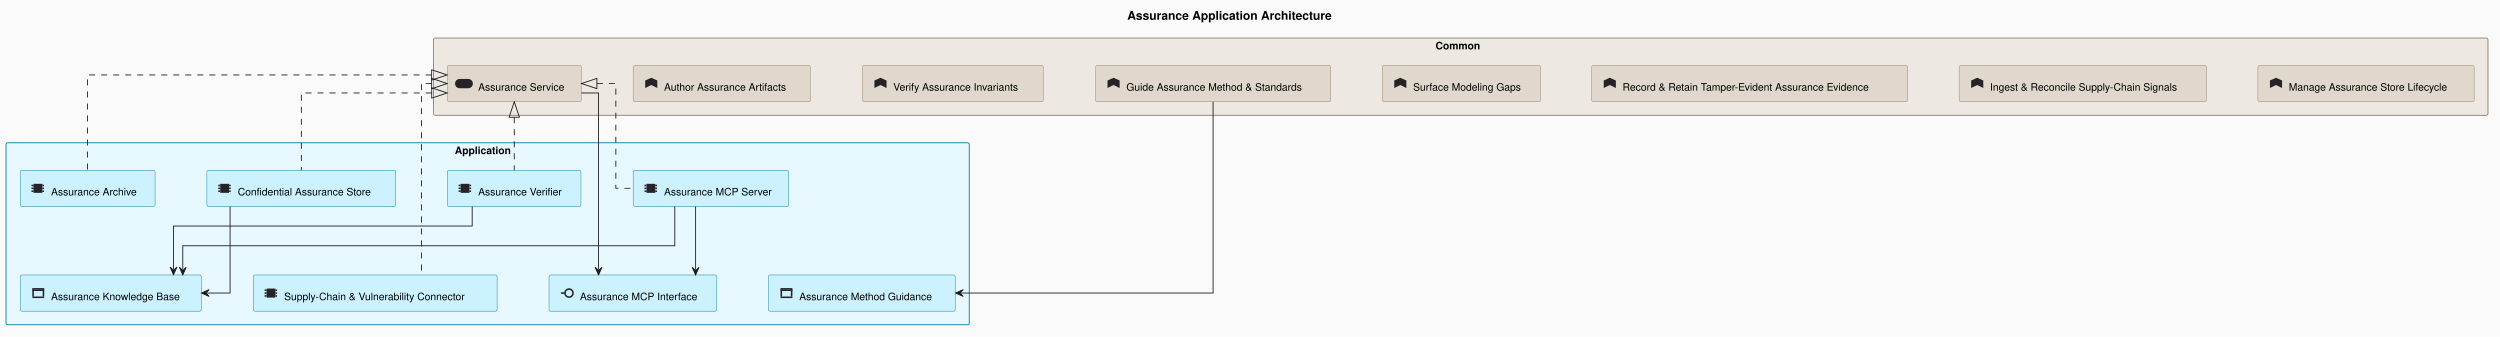
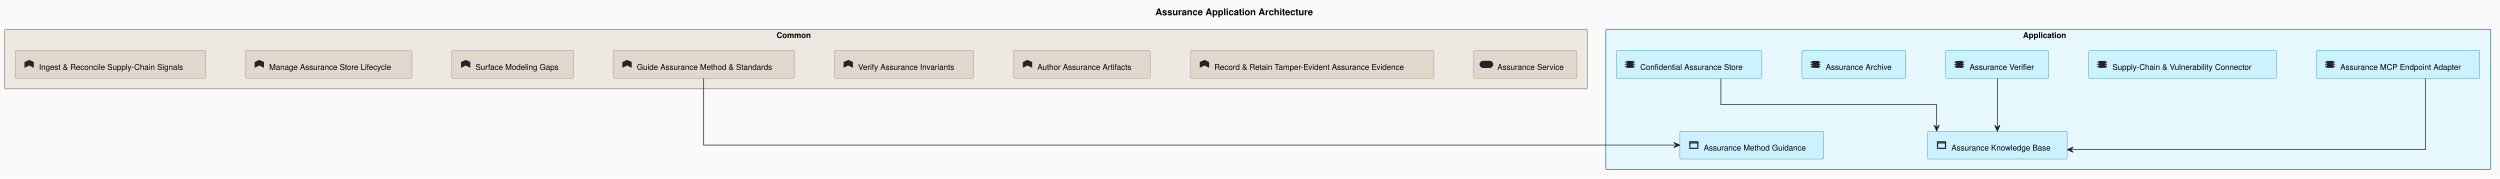
- <svg xmlns="http://www.w3.org/2000/svg" contentStyleType="text/css" data-diagram-type="DESCRIPTION" height="392px" preserveAspectRatio="none" style="width:2912px;height:392px;background:#FAFAFA;" version="1.1" viewBox="0 0 2912 392" width="2912px" zoomAndPan="magnify">
+ <svg xmlns="http://www.w3.org/2000/svg" contentStyleType="text/css" data-diagram-type="DESCRIPTION" height="270px" preserveAspectRatio="none" style="width:3780px;height:270px;background:#FAFAFA;" version="1.1" viewBox="0 0 3780 270" width="3780px" zoomAndPan="magnify">
  <defs />
  <g>
-     <rect fill="#FAFAFA" height="392" style="stroke:none;stroke-width:1;" width="2912" x="0" y="0" />
-     <g class="title" data-source-line="87">
-       <text fill="#000000" font-family="'Helvetica Neue, Helvetica, Arial, sans-serif'" font-size="14" font-weight="700" lengthAdjust="spacing" textLength="278.975" x="1313.013" y="22.995">Assurance Application Architecture</text>
+     <rect fill="#FAFAFA" height="270" style="stroke:none;stroke-width:1;" width="3780" x="0" y="0" />
+     <g class="title" data-source-line="96">
+       <text fill="#000000" font-family="'Helvetica Neue, Helvetica, Arial, sans-serif'" font-size="14" font-weight="700" lengthAdjust="spacing" textLength="278.975" x="1747.013" y="22.995">Assurance Application Architecture</text>
    </g>
-     <g class="cluster" data-qualified-name="Common" data-source-line="89" id="ent0002">
-       <rect fill="#EDE8E1" height="90" rx="2" ry="2" style="stroke:#8C7E6A;stroke-width:1;" width="2393" x="505" y="44.297" />
-       <text fill="#000000" font-family="'Helvetica Neue, Helvetica, Arial, sans-serif'" font-size="12" font-weight="700" lengthAdjust="spacing" textLength="58.846" x="1672.077" y="57.435">Common</text>
+     <g class="cluster" data-qualified-name="Common" data-source-line="98" id="ent0002">
+       <rect fill="#EDE8E1" height="90" rx="2" ry="2" style="stroke:#8C7E6A;stroke-width:1;" width="2393" x="7" y="44.297" />
+       <text fill="#000000" font-family="'Helvetica Neue, Helvetica, Arial, sans-serif'" font-size="12" font-weight="700" lengthAdjust="spacing" textLength="58.846" x="1174.077" y="57.435">Common</text>
    </g>
-     <g class="cluster" data-qualified-name="Application" data-source-line="100" id="ent0011">
-       <rect fill="#E8F8FF" height="212" rx="2" ry="2" style="stroke:#0078A0;stroke-width:1;" width="1122" x="7" y="166.297" />
-       <text fill="#000000" font-family="'Helvetica Neue, Helvetica, Arial, sans-serif'" font-size="12" font-weight="700" lengthAdjust="spacing" textLength="76.541" x="529.73" y="179.435">Application</text>
+     <g class="cluster" data-qualified-name="Application" data-source-line="109" id="ent0011">
+       <rect fill="#E8F8FF" height="212" rx="2" ry="2" style="stroke:#0078A0;stroke-width:1;" width="1338" x="2428" y="44.297" />
+       <text fill="#000000" font-family="'Helvetica Neue, Helvetica, Arial, sans-serif'" font-size="12" font-weight="700" lengthAdjust="spacing" textLength="76.541" x="3058.729" y="57.435">Application</text>
    </g>
-     <g class="entity" data-qualified-name="Common.SRV_ooK3YN" data-source-line="90" id="ent0003">
-       <rect fill="#E0D8CC" height="42.154" rx="2" ry="2" style="stroke:#8C7E6A;stroke-width:0.5;" width="156.324" x="521" y="76.297" />
-       <path d="M535.431,91.974 L545.4,91.974 A3.877,3.877 0 0 1 545.4,102.774 L535.431,102.774 A3.877,3.877 0 0 1 535.431,91.974" fill="#252327" style="stroke:none;stroke-width:0.5;" />
-       <text fill="#000000" font-family="'Helvetica Neue, Helvetica, Arial, sans-serif'" font-size="12" lengthAdjust="spacing" textLength="110.356" x="556.968" y="105.621">Assurance Service</text>
+     <g class="entity" data-qualified-name="Common.FNC_0hyhf0" data-source-line="99" id="ent0003">
+       <rect fill="#E0D8CC" height="42.154" rx="2" ry="2" style="stroke:#8C7E6A;stroke-width:0.5;" width="288.212" x="23" y="76.297" />
+       <path d="M37.015,102.497 L37.015,93.774 L44.077,90.589 L51.139,93.774 L51.139,102.497 L44.077,99.035" fill="#252327" style="stroke:none;stroke-width:0.5;" />
+       <text fill="#000000" font-family="'Helvetica Neue, Helvetica, Arial, sans-serif'" font-size="12" lengthAdjust="spacing" textLength="242.244" x="58.968" y="105.621">Ingest &amp; Reconcile Supply-Chain Signals</text>
    </g>
-     <g class="entity" data-qualified-name="Common.FNC_snlj8X" data-source-line="91" id="ent0004">
-       <rect fill="#E0D8CC" height="42.154" rx="2" ry="2" style="stroke:#8C7E6A;stroke-width:0.5;" width="206.504" x="737.5" y="76.297" />
-       <path d="M751.515,102.497 L751.515,93.774 L758.577,90.589 L765.639,93.774 L765.639,102.497 L758.577,99.035" fill="#252327" style="stroke:none;stroke-width:0.5;" />
-       <text fill="#000000" font-family="'Helvetica Neue, Helvetica, Arial, sans-serif'" font-size="12" lengthAdjust="spacing" textLength="160.535" x="773.468" y="105.621">Author Assurance Artifacts</text>
+     <g class="entity" data-qualified-name="Common.FNC_3xVBUQ" data-source-line="100" id="ent0004">
+       <rect fill="#E0D8CC" height="42.154" rx="2" ry="2" style="stroke:#8C7E6A;stroke-width:0.5;" width="251.89" x="371" y="76.297" />
+       <path d="M385.015,102.497 L385.015,93.774 L392.077,90.589 L399.139,93.774 L399.139,102.497 L392.077,99.035" fill="#252327" style="stroke:none;stroke-width:0.5;" />
+       <text fill="#000000" font-family="'Helvetica Neue, Helvetica, Arial, sans-serif'" font-size="12" lengthAdjust="spacing" textLength="205.922" x="406.968" y="105.621">Manage Assurance Store Lifecycle</text>
    </g>
-     <g class="entity" data-qualified-name="Common.FNC_n_UPxk" data-source-line="92" id="ent0005">
-       <rect fill="#E0D8CC" height="42.154" rx="2" ry="2" style="stroke:#8C7E6A;stroke-width:0.5;" width="210.757" x="1004.5" y="76.297" />
-       <path d="M1018.515,102.497 L1018.515,93.774 L1025.577,90.589 L1032.639,93.774 L1032.639,102.497 L1025.577,99.035" fill="#252327" style="stroke:none;stroke-width:0.5;" />
-       <text fill="#000000" font-family="'Helvetica Neue, Helvetica, Arial, sans-serif'" font-size="12" lengthAdjust="spacing" textLength="164.789" x="1040.468" y="105.621">Verify Assurance Invariants</text>
+     <g class="entity" data-qualified-name="Common.FNC_9JjZ3X" data-source-line="101" id="ent0005">
+       <rect fill="#E0D8CC" height="42.154" rx="2" ry="2" style="stroke:#8C7E6A;stroke-width:0.5;" width="184.419" x="683" y="76.297" />
+       <path d="M697.015,102.497 L697.015,93.774 L704.077,90.589 L711.139,93.774 L711.139,102.497 L704.077,99.035" fill="#252327" style="stroke:none;stroke-width:0.5;" />
+       <text fill="#000000" font-family="'Helvetica Neue, Helvetica, Arial, sans-serif'" font-size="12" lengthAdjust="spacing" textLength="138.451" x="718.968" y="105.621">Surface Modeling Gaps</text>
    </g>
-     <g class="entity" data-qualified-name="Common.FNC_elLBp7" data-source-line="93" id="ent0006">
-       <rect fill="#E0D8CC" height="42.154" rx="2" ry="2" style="stroke:#8C7E6A;stroke-width:0.5;" width="274.074" x="1276" y="76.297" />
-       <path d="M1290.015,102.497 L1290.015,93.774 L1297.077,90.589 L1304.139,93.774 L1304.139,102.497 L1297.077,99.035" fill="#252327" style="stroke:none;stroke-width:0.5;" />
-       <text fill="#000000" font-family="'Helvetica Neue, Helvetica, Arial, sans-serif'" font-size="12" lengthAdjust="spacing" textLength="228.106" x="1311.968" y="105.621">Guide Assurance Method &amp; Standards</text>
+     <g class="entity" data-qualified-name="Common.FNC_elLBp7" data-source-line="102" id="ent0006">
+       <rect fill="#E0D8CC" height="42.154" rx="2" ry="2" style="stroke:#8C7E6A;stroke-width:0.5;" width="274.074" x="927" y="76.297" />
+       <path d="M941.015,102.497 L941.015,93.774 L948.077,90.589 L955.139,93.774 L955.139,102.497 L948.077,99.035" fill="#252327" style="stroke:none;stroke-width:0.5;" />
+       <text fill="#000000" font-family="'Helvetica Neue, Helvetica, Arial, sans-serif'" font-size="12" lengthAdjust="spacing" textLength="228.106" x="962.968" y="105.621">Guide Assurance Method &amp; Standards</text>
    </g>
-     <g class="entity" data-qualified-name="Common.FNC_9JjZ3X" data-source-line="94" id="ent0007">
-       <rect fill="#E0D8CC" height="42.154" rx="2" ry="2" style="stroke:#8C7E6A;stroke-width:0.5;" width="184.419" x="1610" y="76.297" />
-       <path d="M1624.015,102.497 L1624.015,93.774 L1631.077,90.589 L1638.139,93.774 L1638.139,102.497 L1631.077,99.035" fill="#252327" style="stroke:none;stroke-width:0.5;" />
-       <text fill="#000000" font-family="'Helvetica Neue, Helvetica, Arial, sans-serif'" font-size="12" lengthAdjust="spacing" textLength="138.451" x="1645.968" y="105.621">Surface Modeling Gaps</text>
+     <g class="entity" data-qualified-name="Common.FNC_n_UPxk" data-source-line="103" id="ent0007">
+       <rect fill="#E0D8CC" height="42.154" rx="2" ry="2" style="stroke:#8C7E6A;stroke-width:0.5;" width="210.757" x="1261.5" y="76.297" />
+       <path d="M1275.515,102.497 L1275.515,93.774 L1282.577,90.589 L1289.639,93.774 L1289.639,102.497 L1282.577,99.035" fill="#252327" style="stroke:none;stroke-width:0.5;" />
+       <text fill="#000000" font-family="'Helvetica Neue, Helvetica, Arial, sans-serif'" font-size="12" lengthAdjust="spacing" textLength="164.789" x="1297.468" y="105.621">Verify Assurance Invariants</text>
    </g>
-     <g class="entity" data-qualified-name="Common.FNC_z9Ac33" data-source-line="95" id="ent0008">
-       <rect fill="#E0D8CC" height="42.154" rx="2" ry="2" style="stroke:#8C7E6A;stroke-width:0.5;" width="368.087" x="1854" y="76.297" />
-       <path d="M1868.015,102.497 L1868.015,93.774 L1875.077,90.589 L1882.139,93.774 L1882.139,102.497 L1875.077,99.035" fill="#252327" style="stroke:none;stroke-width:0.5;" />
-       <text fill="#000000" font-family="'Helvetica Neue, Helvetica, Arial, sans-serif'" font-size="12" lengthAdjust="spacing" textLength="322.119" x="1889.968" y="105.621">Record &amp; Retain Tamper-Evident Assurance Evidence</text>
+     <g class="entity" data-qualified-name="Common.FNC_snlj8X" data-source-line="104" id="ent0008">
+       <rect fill="#E0D8CC" height="42.154" rx="2" ry="2" style="stroke:#8C7E6A;stroke-width:0.5;" width="206.504" x="1532.5" y="76.297" />
+       <path d="M1546.515,102.497 L1546.515,93.774 L1553.577,90.589 L1560.639,93.774 L1560.639,102.497 L1553.577,99.035" fill="#252327" style="stroke:none;stroke-width:0.5;" />
+       <text fill="#000000" font-family="'Helvetica Neue, Helvetica, Arial, sans-serif'" font-size="12" lengthAdjust="spacing" textLength="160.535" x="1568.468" y="105.621">Author Assurance Artifacts</text>
    </g>
-     <g class="entity" data-qualified-name="Common.FNC_0hyhf0" data-source-line="96" id="ent0009">
-       <rect fill="#E0D8CC" height="42.154" rx="2" ry="2" style="stroke:#8C7E6A;stroke-width:0.5;" width="288.212" x="2282" y="76.297" />
-       <path d="M2296.015,102.497 L2296.015,93.774 L2303.077,90.589 L2310.139,93.774 L2310.139,102.497 L2303.077,99.035" fill="#252327" style="stroke:none;stroke-width:0.5;" />
-       <text fill="#000000" font-family="'Helvetica Neue, Helvetica, Arial, sans-serif'" font-size="12" lengthAdjust="spacing" textLength="242.244" x="2317.968" y="105.621">Ingest &amp; Reconcile Supply-Chain Signals</text>
+     <g class="entity" data-qualified-name="Common.FNC_z9Ac33" data-source-line="105" id="ent0009">
+       <rect fill="#E0D8CC" height="42.154" rx="2" ry="2" style="stroke:#8C7E6A;stroke-width:0.5;" width="368.087" x="1800" y="76.297" />
+       <path d="M1814.015,102.497 L1814.015,93.774 L1821.077,90.589 L1828.139,93.774 L1828.139,102.497 L1821.077,99.035" fill="#252327" style="stroke:none;stroke-width:0.5;" />
+       <text fill="#000000" font-family="'Helvetica Neue, Helvetica, Arial, sans-serif'" font-size="12" lengthAdjust="spacing" textLength="322.119" x="1835.968" y="105.621">Record &amp; Retain Tamper-Evident Assurance Evidence</text>
    </g>
-     <g class="entity" data-qualified-name="Common.FNC_3xVBUQ" data-source-line="97" id="ent0010">
-       <rect fill="#E0D8CC" height="42.154" rx="2" ry="2" style="stroke:#8C7E6A;stroke-width:0.5;" width="251.89" x="2630" y="76.297" />
-       <path d="M2644.015,102.497 L2644.015,93.774 L2651.077,90.589 L2658.139,93.774 L2658.139,102.497 L2651.077,99.035" fill="#252327" style="stroke:none;stroke-width:0.5;" />
-       <text fill="#000000" font-family="'Helvetica Neue, Helvetica, Arial, sans-serif'" font-size="12" lengthAdjust="spacing" textLength="205.922" x="2665.968" y="105.621">Manage Assurance Store Lifecycle</text>
+     <g class="entity" data-qualified-name="Common.SRV_ooK3YN" data-source-line="106" id="ent0010">
+       <rect fill="#E0D8CC" height="42.154" rx="2" ry="2" style="stroke:#8C7E6A;stroke-width:0.5;" width="156.324" x="2228" y="76.297" />
+       <path d="M2242.431,91.974 L2252.4,91.974 A3.877,3.877 0 0 1 2252.4,102.774 L2242.431,102.774 A3.877,3.877 0 0 1 2242.431,91.974" fill="#252327" style="stroke:none;stroke-width:0.5;" />
+       <text fill="#000000" font-family="'Helvetica Neue, Helvetica, Arial, sans-serif'" font-size="12" lengthAdjust="spacing" textLength="110.356" x="2263.968" y="105.621">Assurance Service</text>
    </g>
-     <g class="entity" data-qualified-name="Application.APP_m_U5S1" data-source-line="101" id="ent0012">
-       <rect fill="#CCF2FF" height="42.154" rx="2" ry="2" style="stroke:#0078A0;stroke-width:0.5;" width="181.109" x="737.5" y="198.297" />
-       <path d="M753.038,214.112 L763.285,214.112 L763.285,224.635 L753.038,224.635" fill="#252327" style="stroke:none;stroke-width:0.5;" />
-       <path d="M750.685,215.151 L753.038,215.151 L753.038,216.951 L750.685,216.951" fill="#252327" />
-       <path d="M750.685,218.474 L753.038,218.474 L753.038,220.274 L750.685,220.274" fill="#252327" />
-       <path d="M750.685,221.797 L753.038,221.797 L753.038,223.597 L750.685,223.597" fill="#252327" />
-       <path d="M763.285,215.151 L765.223,215.151 L765.223,216.951 L763.285,216.951" fill="#252327" />
-       <path d="M763.285,218.474 L765.223,218.474 L765.223,220.274 L763.285,220.274" fill="#252327" />
-       <path d="M763.285,221.797 L765.223,221.797 L765.223,223.597 L763.285,223.597" fill="#252327" />
-       <text fill="#000000" font-family="'Helvetica Neue, Helvetica, Arial, sans-serif'" font-size="12" lengthAdjust="spacing" textLength="135.141" x="773.468" y="227.621">Assurance MCP Server</text>
+     <g class="entity" data-qualified-name="Application.APP_E0fzqZ" data-source-line="110" id="ent0012">
+       <rect fill="#CCF2FF" height="42.154" rx="2" ry="2" style="stroke:#0078A0;stroke-width:0.5;" width="219.986" x="2444" y="76.297" />
+       <path d="M2459.539,92.112 L2469.785,92.112 L2469.785,102.635 L2459.539,102.635" fill="#252327" style="stroke:none;stroke-width:0.5;" />
+       <path d="M2457.185,93.151 L2459.539,93.151 L2459.539,94.951 L2457.185,94.951" fill="#252327" />
+       <path d="M2457.185,96.474 L2459.539,96.474 L2459.539,98.274 L2457.185,98.274" fill="#252327" />
+       <path d="M2457.185,99.797 L2459.539,99.797 L2459.539,101.597 L2457.185,101.597" fill="#252327" />
+       <path d="M2469.785,93.151 L2471.723,93.151 L2471.723,94.951 L2469.785,94.951" fill="#252327" />
+       <path d="M2469.785,96.474 L2471.723,96.474 L2471.723,98.274 L2469.785,98.274" fill="#252327" />
+       <path d="M2469.785,99.797 L2471.723,99.797 L2471.723,101.597 L2469.785,101.597" fill="#252327" />
+       <text fill="#000000" font-family="'Helvetica Neue, Helvetica, Arial, sans-serif'" font-size="12" lengthAdjust="spacing" textLength="174.018" x="2479.968" y="105.621">Confidential Assurance Store</text>
    </g>
-     <g class="entity" data-qualified-name="Application.APP_E0fzqZ" data-source-line="102" id="ent0013">
-       <rect fill="#CCF2FF" height="42.154" rx="2" ry="2" style="stroke:#0078A0;stroke-width:0.5;" width="219.986" x="241" y="198.297" />
-       <path d="M256.538,214.112 L266.785,214.112 L266.785,224.635 L256.538,224.635" fill="#252327" style="stroke:none;stroke-width:0.5;" />
-       <path d="M254.185,215.151 L256.538,215.151 L256.538,216.951 L254.185,216.951" fill="#252327" />
-       <path d="M254.185,218.474 L256.538,218.474 L256.538,220.274 L254.185,220.274" fill="#252327" />
-       <path d="M254.185,221.797 L256.538,221.797 L256.538,223.597 L254.185,223.597" fill="#252327" />
-       <path d="M266.785,215.151 L268.723,215.151 L268.723,216.951 L266.785,216.951" fill="#252327" />
-       <path d="M266.785,218.474 L268.723,218.474 L268.723,220.274 L266.785,220.274" fill="#252327" />
-       <path d="M266.785,221.797 L268.723,221.797 L268.723,223.597 L266.785,223.597" fill="#252327" />
-       <text fill="#000000" font-family="'Helvetica Neue, Helvetica, Arial, sans-serif'" font-size="12" lengthAdjust="spacing" textLength="174.018" x="276.968" y="227.621">Confidential Assurance Store</text>
+     <g class="entity" data-qualified-name="Application.APP_GnsLC8" data-source-line="111" id="ent0013">
+       <rect fill="#CCF2FF" height="42.154" rx="2" ry="2" style="stroke:#0078A0;stroke-width:0.5;" width="157.138" x="2724.5" y="76.297" />
+       <path d="M2740.039,92.112 L2750.285,92.112 L2750.285,102.635 L2740.039,102.635" fill="#252327" style="stroke:none;stroke-width:0.5;" />
+       <path d="M2737.685,93.151 L2740.039,93.151 L2740.039,94.951 L2737.685,94.951" fill="#252327" />
+       <path d="M2737.685,96.474 L2740.039,96.474 L2740.039,98.274 L2737.685,98.274" fill="#252327" />
+       <path d="M2737.685,99.797 L2740.039,99.797 L2740.039,101.597 L2737.685,101.597" fill="#252327" />
+       <path d="M2750.285,93.151 L2752.223,93.151 L2752.223,94.951 L2750.285,94.951" fill="#252327" />
+       <path d="M2750.285,96.474 L2752.223,96.474 L2752.223,98.274 L2750.285,98.274" fill="#252327" />
+       <path d="M2750.285,99.797 L2752.223,99.797 L2752.223,101.597 L2750.285,101.597" fill="#252327" />
+       <text fill="#000000" font-family="'Helvetica Neue, Helvetica, Arial, sans-serif'" font-size="12" lengthAdjust="spacing" textLength="111.17" x="2760.468" y="105.621">Assurance Archive</text>
    </g>
-     <g class="entity" data-qualified-name="Application.APP_GnsLC8" data-source-line="103" id="ent0014">
-       <rect fill="#CCF2FF" height="42.154" rx="2" ry="2" style="stroke:#0078A0;stroke-width:0.5;" width="157.138" x="23.5" y="198.297" />
-       <path d="M39.038,214.112 L49.285,214.112 L49.285,224.635 L39.038,224.635" fill="#252327" style="stroke:none;stroke-width:0.5;" />
-       <path d="M36.685,215.151 L39.038,215.151 L39.038,216.951 L36.685,216.951" fill="#252327" />
-       <path d="M36.685,218.474 L39.038,218.474 L39.038,220.274 L36.685,220.274" fill="#252327" />
-       <path d="M36.685,221.797 L39.038,221.797 L39.038,223.597 L36.685,223.597" fill="#252327" />
-       <path d="M49.285,215.151 L51.223,215.151 L51.223,216.951 L49.285,216.951" fill="#252327" />
-       <path d="M49.285,218.474 L51.223,218.474 L51.223,220.274 L49.285,220.274" fill="#252327" />
-       <path d="M49.285,221.797 L51.223,221.797 L51.223,223.597 L49.285,223.597" fill="#252327" />
-       <text fill="#000000" font-family="'Helvetica Neue, Helvetica, Arial, sans-serif'" font-size="12" lengthAdjust="spacing" textLength="111.17" x="59.468" y="227.621">Assurance Archive</text>
+     <g class="entity" data-qualified-name="Application.APP_XFD85E" data-source-line="112" id="ent0014">
+       <rect fill="#CCF2FF" height="42.154" rx="2" ry="2" style="stroke:#0078A0;stroke-width:0.5;" width="155.708" x="2942" y="76.297" />
+       <path d="M2957.539,92.112 L2967.785,92.112 L2967.785,102.635 L2957.539,102.635" fill="#252327" style="stroke:none;stroke-width:0.5;" />
+       <path d="M2955.185,93.151 L2957.539,93.151 L2957.539,94.951 L2955.185,94.951" fill="#252327" />
+       <path d="M2955.185,96.474 L2957.539,96.474 L2957.539,98.274 L2955.185,98.274" fill="#252327" />
+       <path d="M2955.185,99.797 L2957.539,99.797 L2957.539,101.597 L2955.185,101.597" fill="#252327" />
+       <path d="M2967.785,93.151 L2969.723,93.151 L2969.723,94.951 L2967.785,94.951" fill="#252327" />
+       <path d="M2967.785,96.474 L2969.723,96.474 L2969.723,98.274 L2967.785,98.274" fill="#252327" />
+       <path d="M2967.785,99.797 L2969.723,99.797 L2969.723,101.597 L2967.785,101.597" fill="#252327" />
+       <text fill="#000000" font-family="'Helvetica Neue, Helvetica, Arial, sans-serif'" font-size="12" lengthAdjust="spacing" textLength="109.74" x="2977.968" y="105.621">Assurance Verifier</text>
    </g>
-     <g class="entity" data-qualified-name="Application.APP_XFD85E" data-source-line="104" id="ent0015">
-       <rect fill="#CCF2FF" height="42.154" rx="2" ry="2" style="stroke:#0078A0;stroke-width:0.5;" width="155.708" x="521" y="198.297" />
-       <path d="M536.538,214.112 L546.785,214.112 L546.785,224.635 L536.538,224.635" fill="#252327" style="stroke:none;stroke-width:0.5;" />
-       <path d="M534.185,215.151 L536.538,215.151 L536.538,216.951 L534.185,216.951" fill="#252327" />
-       <path d="M534.185,218.474 L536.538,218.474 L536.538,220.274 L534.185,220.274" fill="#252327" />
-       <path d="M534.185,221.797 L536.538,221.797 L536.538,223.597 L534.185,223.597" fill="#252327" />
-       <path d="M546.785,215.151 L548.723,215.151 L548.723,216.951 L546.785,216.951" fill="#252327" />
-       <path d="M546.785,218.474 L548.723,218.474 L548.723,220.274 L546.785,220.274" fill="#252327" />
-       <path d="M546.785,221.797 L548.723,221.797 L548.723,223.597 L546.785,223.597" fill="#252327" />
-       <text fill="#000000" font-family="'Helvetica Neue, Helvetica, Arial, sans-serif'" font-size="12" lengthAdjust="spacing" textLength="109.74" x="556.968" y="227.621">Assurance Verifier</text>
+     <g class="entity" data-qualified-name="Application.APP_e2zPs6" data-source-line="113" id="ent0015">
+       <rect fill="#CCF2FF" height="42.154" rx="2" ry="2" style="stroke:#0078A0;stroke-width:0.5;" width="284.011" x="3158" y="76.297" />
+       <path d="M3173.539,92.112 L3183.785,92.112 L3183.785,102.635 L3173.539,102.635" fill="#252327" style="stroke:none;stroke-width:0.5;" />
+       <path d="M3171.185,93.151 L3173.539,93.151 L3173.539,94.951 L3171.185,94.951" fill="#252327" />
+       <path d="M3171.185,96.474 L3173.539,96.474 L3173.539,98.274 L3171.185,98.274" fill="#252327" />
+       <path d="M3171.185,99.797 L3173.539,99.797 L3173.539,101.597 L3171.185,101.597" fill="#252327" />
+       <path d="M3183.785,93.151 L3185.723,93.151 L3185.723,94.951 L3183.785,94.951" fill="#252327" />
+       <path d="M3183.785,96.474 L3185.723,96.474 L3185.723,98.274 L3183.785,98.274" fill="#252327" />
+       <path d="M3183.785,99.797 L3185.723,99.797 L3185.723,101.597 L3183.785,101.597" fill="#252327" />
+       <text fill="#000000" font-family="'Helvetica Neue, Helvetica, Arial, sans-serif'" font-size="12" lengthAdjust="spacing" textLength="238.043" x="3193.968" y="105.621">Supply-Chain &amp; Vulnerability Connector</text>
    </g>
-     <g class="entity" data-qualified-name="Application.APP_e2zPs6" data-source-line="105" id="ent0016">
-       <rect fill="#CCF2FF" height="42.154" rx="2" ry="2" style="stroke:#0078A0;stroke-width:0.5;" width="284.011" x="295" y="320.297" />
-       <path d="M310.538,336.112 L320.785,336.112 L320.785,346.635 L310.538,346.635" fill="#252327" style="stroke:none;stroke-width:0.5;" />
-       <path d="M308.185,337.151 L310.538,337.151 L310.538,338.951 L308.185,338.951" fill="#252327" />
-       <path d="M308.185,340.474 L310.538,340.474 L310.538,342.274 L308.185,342.274" fill="#252327" />
-       <path d="M308.185,343.797 L310.538,343.797 L310.538,345.597 L308.185,345.597" fill="#252327" />
-       <path d="M320.785,337.151 L322.723,337.151 L322.723,338.951 L320.785,338.951" fill="#252327" />
-       <path d="M320.785,340.474 L322.723,340.474 L322.723,342.274 L320.785,342.274" fill="#252327" />
-       <path d="M320.785,343.797 L322.723,343.797 L322.723,345.597 L320.785,345.597" fill="#252327" />
-       <text fill="#000000" font-family="'Helvetica Neue, Helvetica, Arial, sans-serif'" font-size="12" lengthAdjust="spacing" textLength="238.043" x="330.968" y="349.621">Supply-Chain &amp; Vulnerability Connector</text>
+     <g class="entity" data-qualified-name="Application.APP_m_U5S1" data-source-line="114" id="ent0016">
+       <rect fill="#CCF2FF" height="42.154" rx="2" ry="2" style="stroke:#0078A0;stroke-width:0.5;" width="246.798" x="3502.5" y="76.297" />
+       <path d="M3518.039,92.112 L3528.285,92.112 L3528.285,102.635 L3518.039,102.635" fill="#252327" style="stroke:none;stroke-width:0.5;" />
+       <path d="M3515.685,93.151 L3518.039,93.151 L3518.039,94.951 L3515.685,94.951" fill="#252327" />
+       <path d="M3515.685,96.474 L3518.039,96.474 L3518.039,98.274 L3515.685,98.274" fill="#252327" />
+       <path d="M3515.685,99.797 L3518.039,99.797 L3518.039,101.597 L3515.685,101.597" fill="#252327" />
+       <path d="M3528.285,93.151 L3530.223,93.151 L3530.223,94.951 L3528.285,94.951" fill="#252327" />
+       <path d="M3528.285,96.474 L3530.223,96.474 L3530.223,98.274 L3528.285,98.274" fill="#252327" />
+       <path d="M3528.285,99.797 L3530.223,99.797 L3530.223,101.597 L3528.285,101.597" fill="#252327" />
+       <text fill="#000000" font-family="'Helvetica Neue, Helvetica, Arial, sans-serif'" font-size="12" lengthAdjust="spacing" textLength="200.83" x="3538.468" y="105.621">Assurance MCP Endpoint Adapter</text>
    </g>
-     <g class="entity" data-qualified-name="Application.AIF_cdcRZG" data-source-line="106" id="ent0017">
-       <rect fill="#CCF2FF" height="42.154" rx="2" ry="2" style="stroke:#0078A0;stroke-width:0.5;" width="195.482" x="639.5" y="320.297" />
-       <path d="M653.377,340.474 L658.361,340.474 L658.361,342.274 L653.377,342.274" fill="#252327" />
-       <ellipse cx="662.792" cy="341.374" fill="none" rx="4.708" ry="4.708" style="stroke:#252327;stroke-width:1.8;" />
-       <text fill="#000000" font-family="'Helvetica Neue, Helvetica, Arial, sans-serif'" font-size="12" lengthAdjust="spacing" textLength="149.514" x="675.468" y="349.621">Assurance MCP Interface</text>
+     <g class="entity" data-qualified-name="Application.DOB_ApaPcg" data-source-line="115" id="ent0017">
+       <rect fill="#CCF2FF" height="42.154" rx="2" ry="2" style="stroke:#0078A0;stroke-width:0.5;" width="210.974" x="2914.5" y="198.297" />
+       <path d="M2928.654,213.558 L2942.5,213.558 L2942.5,215.358 L2928.654,215.358" fill="#252327" />
+       <path d="M2928.654,223.389 L2942.5,223.389 L2942.5,225.189 L2928.654,225.189" fill="#252327" />
+       <path d="M2928.654,215.358 L2928.654,223.389 L2930.454,223.389 L2930.454,215.358" fill="#252327" />
+       <path d="M2940.7,215.358 L2940.7,223.389 L2942.5,223.389 L2942.5,215.358" fill="#252327" />
+       <path d="M2928.654,215.151 L2942.5,215.151 L2942.5,216.951 L2928.654,216.951" fill="#252327" />
+       <text fill="#000000" font-family="'Helvetica Neue, Helvetica, Arial, sans-serif'" font-size="12" lengthAdjust="spacing" textLength="165.006" x="2950.468" y="227.621">Assurance Knowledge Base</text>
    </g>
-     <g class="entity" data-qualified-name="Application.DOB_ApaPcg" data-source-line="107" id="ent0018">
-       <rect fill="#CCF2FF" height="42.154" rx="2" ry="2" style="stroke:#0078A0;stroke-width:0.5;" width="210.974" x="23.5" y="320.297" />
-       <path d="M37.654,335.558 L51.5,335.558 L51.5,337.358 L37.654,337.358" fill="#252327" />
-       <path d="M37.654,345.389 L51.5,345.389 L51.5,347.189 L37.654,347.189" fill="#252327" />
-       <path d="M37.654,337.358 L37.654,345.389 L39.454,345.389 L39.454,337.358" fill="#252327" />
-       <path d="M49.7,337.358 L49.7,345.389 L51.5,345.389 L51.5,337.358" fill="#252327" />
-       <path d="M37.654,337.151 L51.5,337.151 L51.5,338.951 L37.654,338.951" fill="#252327" />
-       <text fill="#000000" font-family="'Helvetica Neue, Helvetica, Arial, sans-serif'" font-size="12" lengthAdjust="spacing" textLength="165.006" x="59.468" y="349.621">Assurance Knowledge Base</text>
+     <g class="entity" data-qualified-name="Application.DOB_NtsoOS" data-source-line="116" id="ent0018">
+       <rect fill="#CCF2FF" height="42.154" rx="2" ry="2" style="stroke:#0078A0;stroke-width:0.5;" width="217.589" x="2540" y="198.297" />
+       <path d="M2554.154,213.558 L2568,213.558 L2568,215.358 L2554.154,215.358" fill="#252327" />
+       <path d="M2554.154,223.389 L2568,223.389 L2568,225.189 L2554.154,225.189" fill="#252327" />
+       <path d="M2554.154,215.358 L2554.154,223.389 L2555.954,223.389 L2555.954,215.358" fill="#252327" />
+       <path d="M2566.2,215.358 L2566.2,223.389 L2568,223.389 L2568,215.358" fill="#252327" />
+       <path d="M2554.154,215.151 L2568,215.151 L2568,216.951 L2554.154,216.951" fill="#252327" />
+       <text fill="#000000" font-family="'Helvetica Neue, Helvetica, Arial, sans-serif'" font-size="12" lengthAdjust="spacing" textLength="171.621" x="2575.968" y="227.621">Assurance Method Guidance</text>
    </g>
-     <g class="entity" data-qualified-name="Application.DOB_NtsoOS" data-source-line="108" id="ent0019">
-       <rect fill="#CCF2FF" height="42.154" rx="2" ry="2" style="stroke:#0078A0;stroke-width:0.5;" width="217.589" x="895" y="320.297" />
-       <path d="M909.154,335.558 L923,335.558 L923,337.358 L909.154,337.358" fill="#252327" />
-       <path d="M909.154,345.389 L923,345.389 L923,347.189 L909.154,347.189" fill="#252327" />
-       <path d="M909.154,337.358 L909.154,345.389 L910.954,345.389 L910.954,337.358" fill="#252327" />
-       <path d="M921.2,337.358 L921.2,345.389 L923,345.389 L923,337.358" fill="#252327" />
-       <path d="M909.154,337.151 L923,337.151 L923,338.951 L909.154,338.951" fill="#252327" />
-       <text fill="#000000" font-family="'Helvetica Neue, Helvetica, Arial, sans-serif'" font-size="12" lengthAdjust="spacing" textLength="171.621" x="930.968" y="349.621">Assurance Method Guidance</text>
+     <g class="link" data-entity-1="ent0016" data-entity-2="ent0017" data-link-type="dependency" data-source-line="136" id="lnk32">
+       <path d="M3667.17,118.307 C3667.17,154.867 3667.17,226.297 3667.17,226.297 C3667.17,226.297 3315.27,226.297 3131.78,226.297" fill="none" id="APP_m_U5S1-to-DOB_ApaPcg" style="stroke:#181818;stroke-width:1;" />
+       <polygon fill="#181818" points="3125.78,226.297,3134.78,230.297,3130.78,226.297,3134.78,222.297,3125.78,226.297" style="stroke:#181818;stroke-width:1;" />
    </g>
-     <g class="link" data-entity-1="ent0012" data-entity-2="ent0017" data-link-type="dependency" data-source-line="129" id="lnk34">
-       <path d="M810.25,240.547 C810.25,262.937 810.25,291.987 810.25,314.287" fill="none" id="APP_m_U5S1-to-AIF_cdcRZG" style="stroke:#181818;stroke-width:1;" />
-       <polygon fill="#181818" points="810.25,320.287,814.25,311.287,810.25,315.287,806.25,311.287,810.25,320.287" style="stroke:#181818;stroke-width:1;" />
+     <g class="link" data-entity-1="ent0012" data-entity-2="ent0017" data-link-type="dependency" data-source-line="137" id="lnk33">
+       <path d="M2602,118.627 C2602,136.227 2602,158.297 2602,158.297 C2602,158.297 2928.25,158.297 2928.25,158.297 C2928.25,158.297 2928.25,174.367 2928.25,191.967" fill="none" id="APP_E0fzqZ-to-DOB_ApaPcg" style="stroke:#181818;stroke-width:1;" />
+       <polygon fill="#181818" points="2928.25,197.967,2932.25,188.967,2928.25,192.967,2924.25,188.967,2928.25,197.967" style="stroke:#181818;stroke-width:1;" />
    </g>
-     <g class="link" data-entity-1="ent0003" data-entity-2="ent0017" data-link-type="dependency" data-source-line="130" id="lnk35">
-       <path d="M677.3,108.297 C688.96,108.297 697.17,108.297 697.17,108.297 C697.17,108.297 697.17,256.857 697.17,314.207" fill="none" id="SRV_ooK3YN-to-AIF_cdcRZG" style="stroke:#181818;stroke-width:1;" />
-       <polygon fill="#181818" points="697.17,320.207,701.17,311.207,697.17,315.207,693.17,311.207,697.17,320.207" style="stroke:#181818;stroke-width:1;" />
+     <g class="link" data-entity-1="ent0014" data-entity-2="ent0017" data-link-type="dependency" data-source-line="138" id="lnk34">
+       <path d="M3020,118.547 C3020,140.937 3020,169.987 3020,192.287" fill="none" id="APP_XFD85E-to-DOB_ApaPcg" style="stroke:#181818;stroke-width:1;" />
+       <polygon fill="#181818" points="3020,198.287,3024,189.287,3020,193.287,3016,189.287,3020,198.287" style="stroke:#181818;stroke-width:1;" />
    </g>
-     <g class="link" data-entity-1="ent0012" data-entity-2="ent0018" data-link-type="dependency" data-source-line="131" id="lnk36">
-       <path d="M786,240.497 C786,260.127 786,286.297 786,286.297 C786,286.297 212.9,286.297 212.9,286.297 C212.9,286.297 212.9,298.677 212.9,314.187" fill="none" id="APP_m_U5S1-to-DOB_ApaPcg" style="stroke:#181818;stroke-width:1;" />
-       <polygon fill="#181818" points="212.9,320.187,216.9,311.187,212.9,315.187,208.9,311.187,212.9,320.187" style="stroke:#181818;stroke-width:1;" />
-     </g>
-     <g class="link" data-entity-1="ent0003" data-entity-2="ent0012" data-link-type="extension" data-source-line="132" id="lnk38">
-       <path d="M695.27,97.297 C717.28,97.297 717.33,97.297 717.33,97.297 C717.33,97.297 717.33,219.297 717.33,219.297 C717.33,219.297 725.49,219.297 737.37,219.297" fill="none" id="SRV_ooK3YN-backto-APP_m_U5S1" style="stroke:#181818;stroke-width:1;stroke-dasharray:7,7;" />
-       <polygon fill="none" points="677.27,97.297,695.27,103.297,695.27,91.297,677.27,97.297" style="stroke:#181818;stroke-width:1;" />
-     </g>
-     <g class="link" data-entity-1="ent0013" data-entity-2="ent0018" data-link-type="dependency" data-source-line="133" id="lnk39">
-       <path d="M268,240.547 C268,275.497 268,341.297 268,341.297 C268,341.297 259.91,341.297 240.71,341.297" fill="none" id="APP_E0fzqZ-to-DOB_ApaPcg" style="stroke:#181818;stroke-width:1;" />
-       <polygon fill="#181818" points="234.71,341.297,243.71,345.297,239.71,341.297,243.71,337.297,234.71,341.297" style="stroke:#181818;stroke-width:1;" />
-     </g>
-     <g class="link" data-entity-1="ent0003" data-entity-2="ent0013" data-link-type="extension" data-source-line="134" id="lnk41">
-       <path d="M502.87,108.297 C430.18,108.297 351,108.297 351,108.297 C351,108.297 351,165.947 351,198.157" fill="none" id="SRV_ooK3YN-backto-APP_E0fzqZ" style="stroke:#181818;stroke-width:1;stroke-dasharray:7,7;" />
-       <polygon fill="none" points="520.87,108.297,502.87,102.297,502.87,114.297,520.87,108.297" style="stroke:#181818;stroke-width:1;" />
-     </g>
-     <g class="link" data-entity-1="ent0003" data-entity-2="ent0014" data-link-type="extension" data-source-line="135" id="lnk43">
-       <path d="M502.8,87.297 C362.83,87.297 102,87.297 102,87.297 C102,87.297 102,160.777 102,198.087" fill="none" id="SRV_ooK3YN-backto-APP_GnsLC8" style="stroke:#181818;stroke-width:1;stroke-dasharray:7,7;" />
-       <polygon fill="none" points="520.8,87.297,502.8,81.297,502.8,93.297,520.8,87.297" style="stroke:#181818;stroke-width:1;" />
-     </g>
-     <g class="link" data-entity-1="ent0015" data-entity-2="ent0018" data-link-type="dependency" data-source-line="136" id="lnk44">
-       <path d="M550,240.527 C550,251.777 550,263.297 550,263.297 C550,263.297 202.1,263.297 202.1,263.297 C202.1,263.297 202.1,290.887 202.1,313.987" fill="none" id="APP_XFD85E-to-DOB_ApaPcg" style="stroke:#181818;stroke-width:1;" />
-       <polygon fill="#181818" points="202.1,319.987,206.1,310.987,202.1,314.987,198.1,310.987,202.1,319.987" style="stroke:#181818;stroke-width:1;" />
-     </g>
-     <g class="link" data-entity-1="ent0003" data-entity-2="ent0015" data-link-type="extension" data-source-line="137" id="lnk46">
-       <path d="M599,136.547 C599,158.937 599,175.987 599,198.287" fill="none" id="SRV_ooK3YN-backto-APP_XFD85E" style="stroke:#181818;stroke-width:1;stroke-dasharray:7,7;" />
-       <polygon fill="none" points="599,118.547,593,136.547,605,136.547,599,118.547" style="stroke:#181818;stroke-width:1;" />
-     </g>
-     <g class="link" data-entity-1="ent0003" data-entity-2="ent0016" data-link-type="extension" data-source-line="138" id="lnk48">
-       <path d="M502.8,97.297 C485.91,97.297 491,97.297 491,97.297 C491,97.297 491,260.707 491,320.067" fill="none" id="SRV_ooK3YN-backto-APP_e2zPs6" style="stroke:#181818;stroke-width:1;stroke-dasharray:7,7;" />
-       <polygon fill="none" points="520.8,97.297,502.8,91.297,502.8,103.297,520.8,97.297" style="stroke:#181818;stroke-width:1;" />
-     </g>
-     <g class="link" data-entity-1="ent0006" data-entity-2="ent0019" data-link-type="dependency" data-source-line="139" id="lnk49">
-       <path d="M1413,118.527 C1413,177.887 1413,341.297 1413,341.297 C1413,341.297 1240.23,341.297 1119.07,341.297" fill="none" id="FNC_elLBp7-to-DOB_NtsoOS" style="stroke:#181818;stroke-width:1;" />
-       <polygon fill="#181818" points="1113.07,341.297,1122.07,345.297,1118.07,341.297,1122.07,337.297,1113.07,341.297" style="stroke:#181818;stroke-width:1;" />
+     <g class="link" data-entity-1="ent0006" data-entity-2="ent0018" data-link-type="dependency" data-source-line="139" id="lnk35">
+       <path d="M1064,118.547 C1064,153.497 1064,219.297 1064,219.297 C1064,219.297 2175.31,219.297 2533.74,219.297" fill="none" id="FNC_elLBp7-to-DOB_NtsoOS" style="stroke:#181818;stroke-width:1;" />
+       <polygon fill="#181818" points="2539.74,219.297,2530.74,215.297,2534.74,219.297,2530.74,223.297,2539.74,219.297" style="stroke:#181818;stroke-width:1;" />
    </g>
  </g>
</svg>
